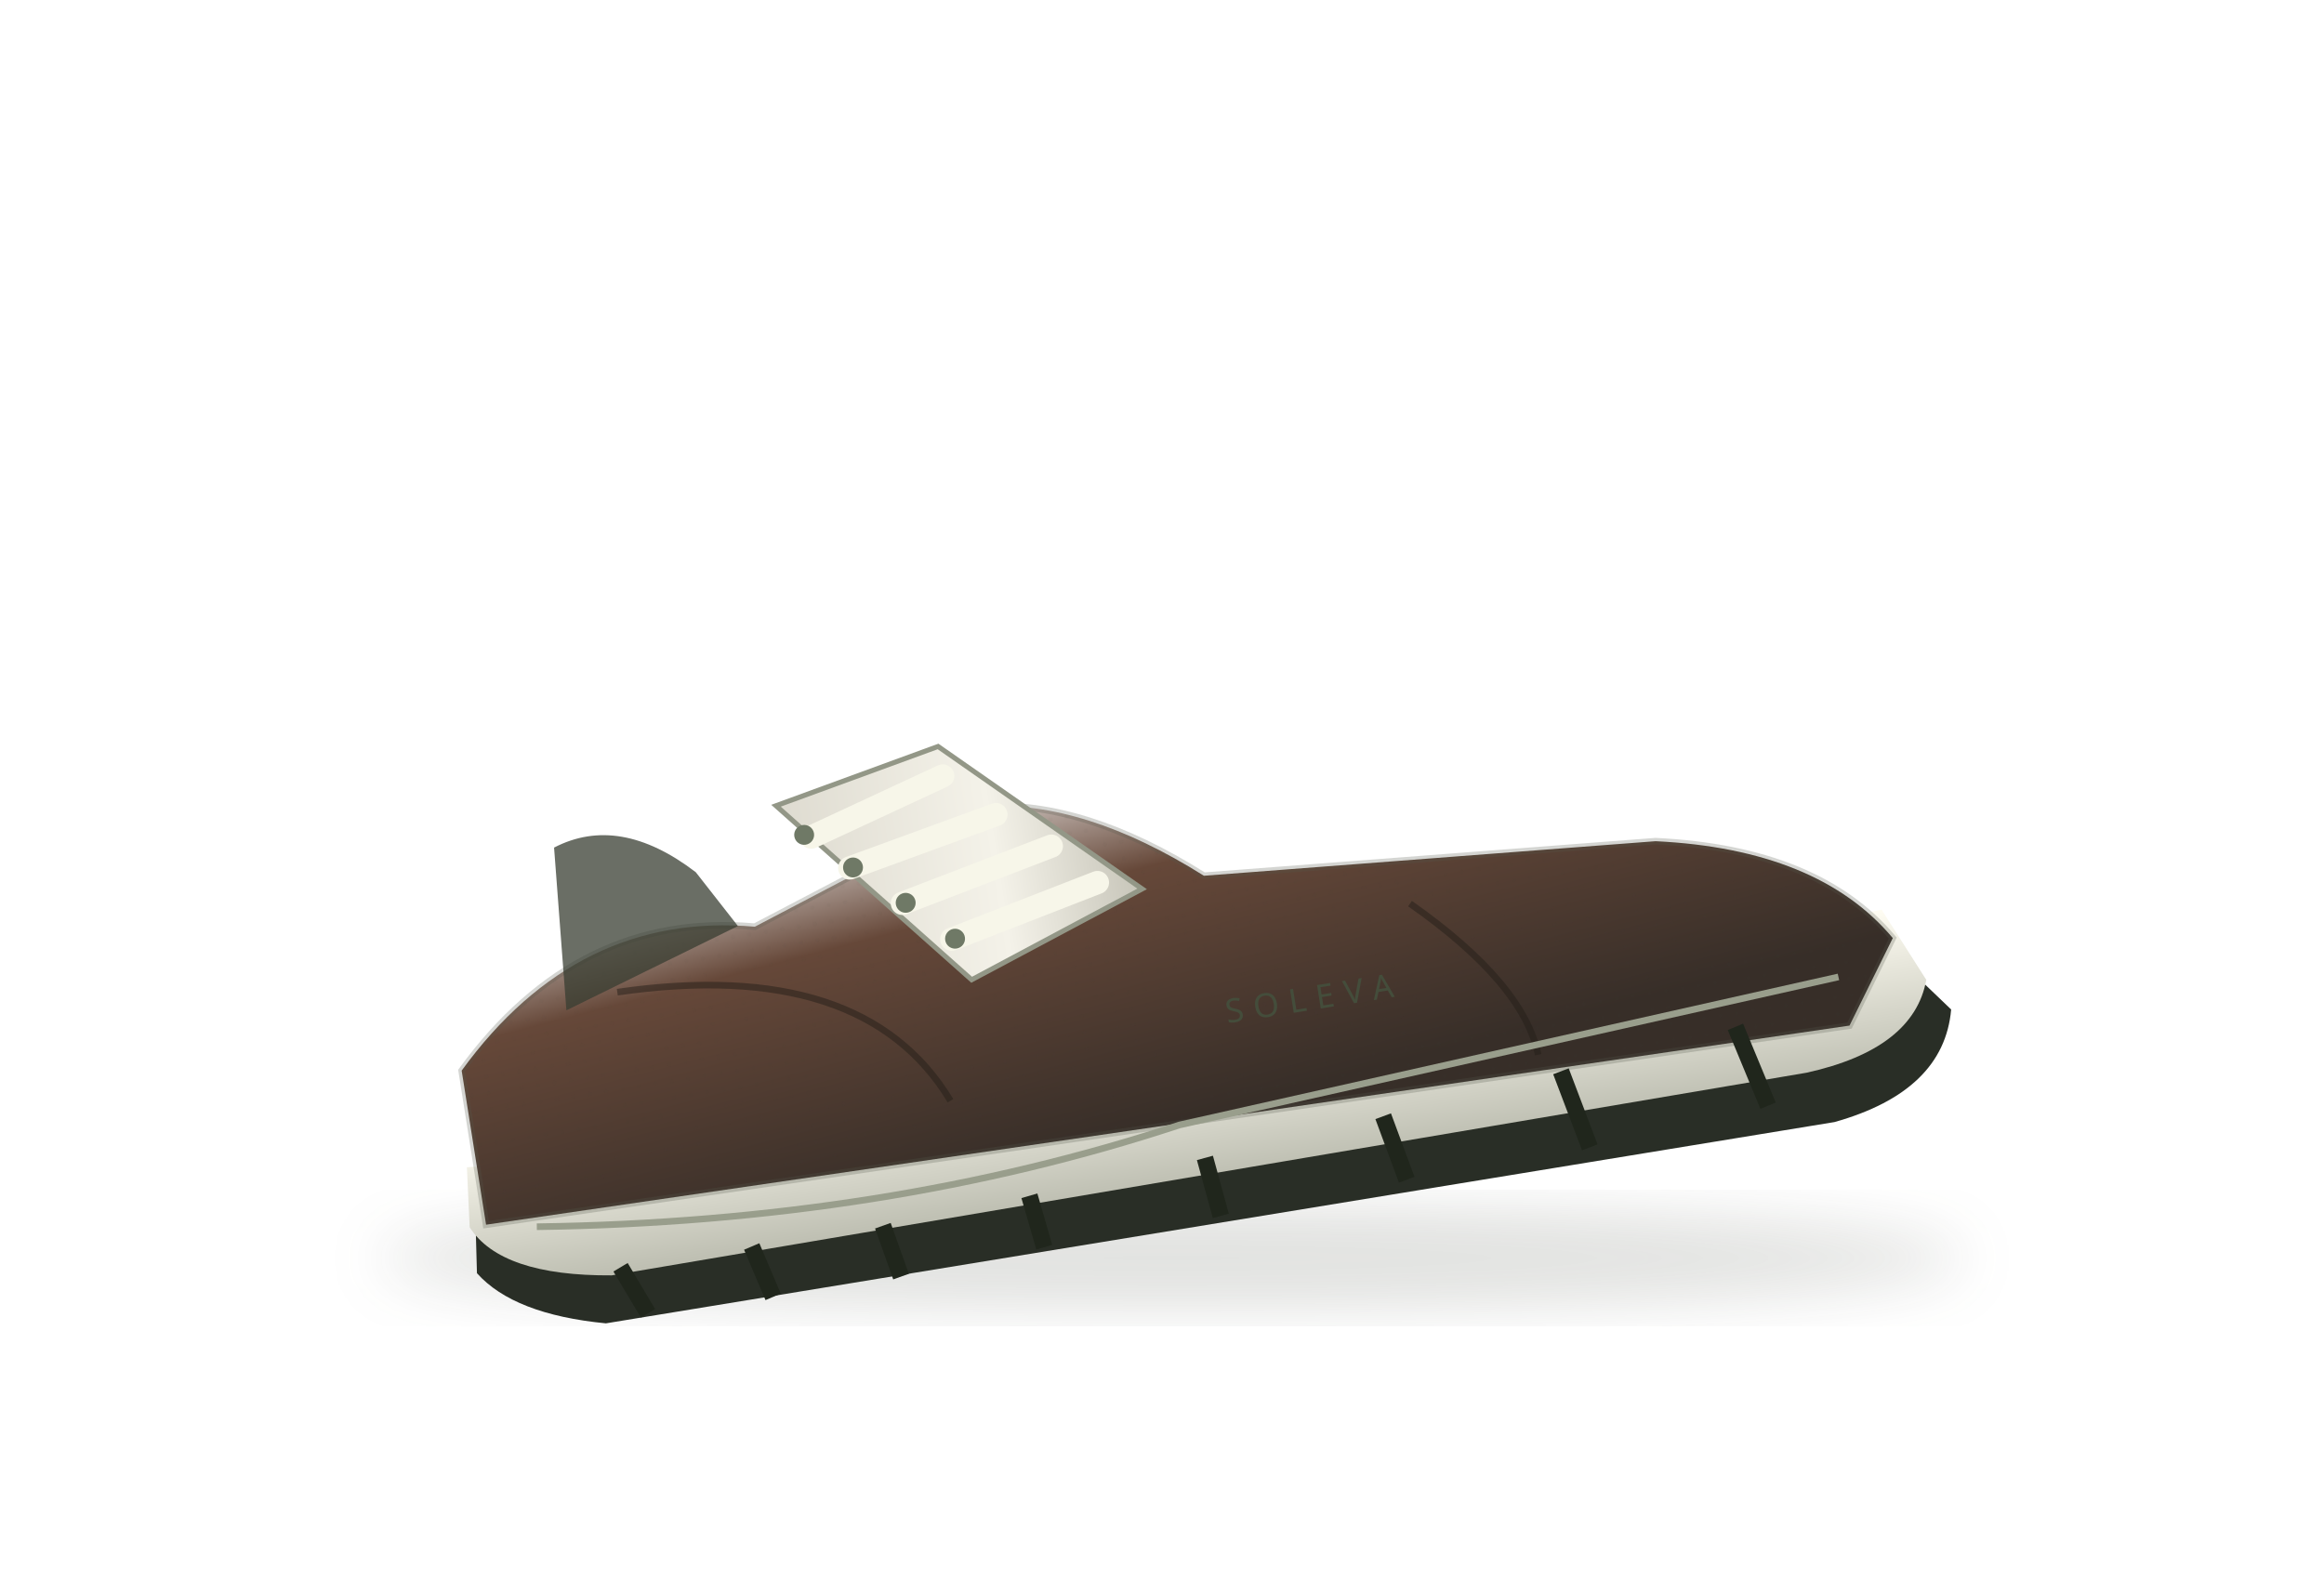
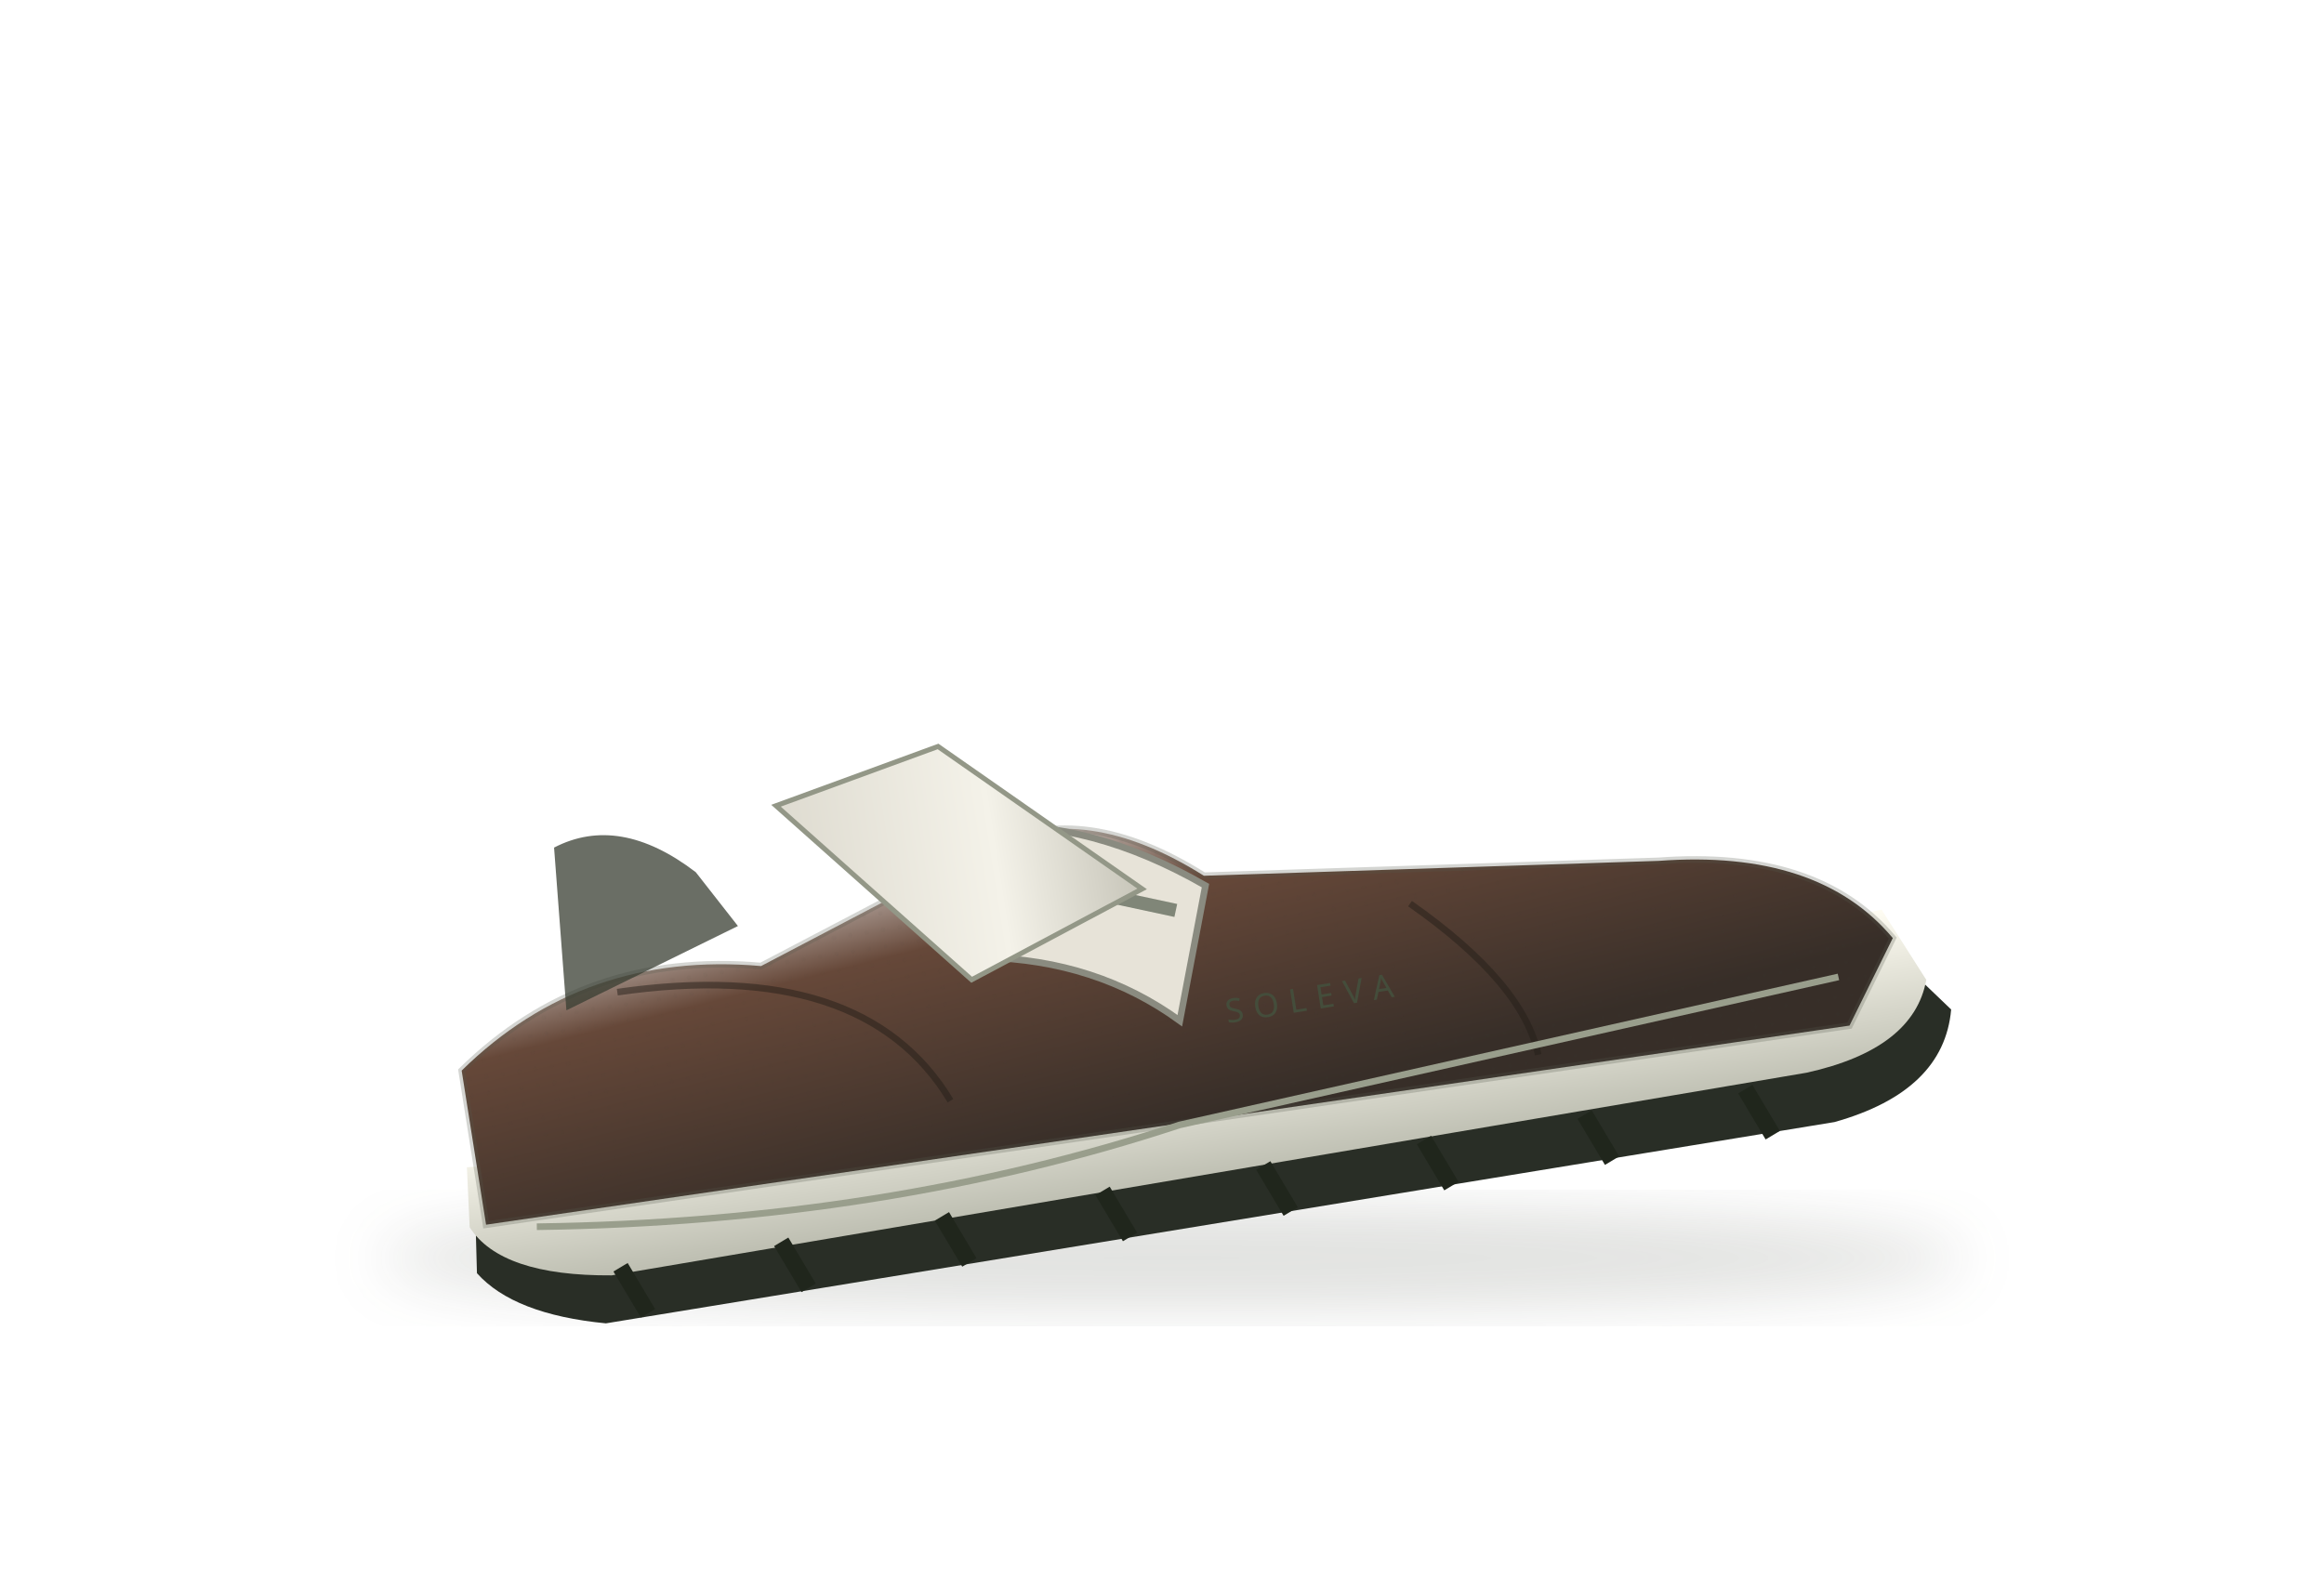
<svg xmlns="http://www.w3.org/2000/svg" viewBox="0 0 700 480">
  <defs>
    <linearGradient id="u" x1="0" y1="0" x2="0.4" y2="1">
      <stop stop-color="#ffffff" />
      <stop offset=".38" stop-color="#664839" />
      <stop offset="1" stop-color="#372e28" />
    </linearGradient>
    <linearGradient id="s" x2="0" y2="1">
      <stop stop-color="#fffdf3" />
      <stop offset="1" stop-color="#bdbeb1" />
    </linearGradient>
    <linearGradient id="p">
      <stop stop-color="#dedbd0" />
      <stop offset=".6" stop-color="#f4f2e9" />
      <stop offset="1" stop-color="#c7c5b9" />
    </linearGradient>
    <pattern id="mesh" width="5" height="5" patternUnits="userSpaceOnUse">
      <circle cx="2" cy="2" r=".65" fill="#343830" opacity=".2" />
    </pattern>
    <filter id="blur">
      <feGaussianBlur stdDeviation="9" />
    </filter>
  </defs>
  <ellipse cx="353" cy="379" rx="239" ry="17" fill="#3b4032" opacity=".15" filter="url(#blur)" />
  <g transform="rotate(-9 350 280)">
    <path d="M133 327 Q252 343 344 335 L562 316 L581 341 Q575 365 541 369 L166 371 Q139 364 130 350Z" fill="#292e26" />
    <path d="M132 318 Q240 329 337 320 L565 308 L575 331 Q568 351 535 353 L170 357 Q137 352 130 336Z" fill="url(#s)" />
-     <path d="M135 289 Q177 247 229 260 L303 235 Q333 238 365 266 L501 277 Q549 287 567 317 L550 341 L135 336 Z" fill="url(#u)" stroke="#555b4c" stroke-opacity=".25" stroke-width="2" />
-     <path d="M135 289 Q177 247 229 260 L303 235 Q333 238 365 266 L501 277 Q549 287 567 317 L550 341 L135 336 Z" fill="url(#mesh)" opacity=".16" />
+     <path d="M135 289 Q177 259 229 272 L303 247 Q333 238 365 266 L501 283 Q549 287 567 317 L550 341 L135 336 Z" fill="url(#u)" stroke="#555b4c" stroke-opacity=".25" stroke-width="2" />
+     <path d="M135 289 Q177 259 229 272 L303 247 Q333 238 365 266 L501 283 Q549 287 567 317 L550 341 L135 336 Z" fill="url(#mesh)" opacity=".16" />
    <path d="M185 273Q260 274 279 321 M425 284 Q455 313 456 335" fill="none" stroke="#241f19" stroke-opacity=".5" stroke-width="2" />
+     <path d="M302 241Q334 244 365 269L351 308Q329 286 296 280Z" fill="#e7e3d8" stroke="#8a8b80" stroke-width="2" />
+     <path d="M298 253L355 275" stroke="#808678" stroke-width="4" />
    <path d="M173 227Q194 220 214 241L224 259L169 276Z" fill="#383d32" opacity=".75" />
    <path d="M241 225L292 215L346 267L291 286Z" fill="url(#p)" stroke="#939787" stroke-width="1.5" />
-     <g stroke="#f7f6e9" stroke-width="7" stroke-linecap="round">
-       <path d="M250 236L292 224M260 247L306 238M274 260L321 250M287 273L333 263" />
-     </g>
-     <g fill="#6f7966">
-       <circle cx="248" cy="235" r="3" />
-       <circle cx="261" cy="247" r="3" />
-       <circle cx="275" cy="260" r="3" />
-       <circle cx="288" cy="273" r="3" />
-     </g>
    <path d="M150 339Q254 354 346 339L549 326" fill="none" stroke="#999e8c" stroke-width="2" />
-     <g stroke="#20261c" stroke-width="5">
-       <path d="M173 355L179 370M213 355L217 371M253 355L256 371M298 353L300 369M352 350L354 368M407 346L411 366M462 341L467 365M516 336L522 361" />
-     </g>
+     <path d="M173 355L179 370" stroke="#20261c" stroke-width="5" />
+     <path d="M222 355L228 370" stroke="#20261c" stroke-width="5" />
+     <path d="M271 355L277 370" stroke="#20261c" stroke-width="5" />
+     <path d="M320 355L326 370" stroke="#20261c" stroke-width="5" />
+     <path d="M369 355L375 370" stroke="#20261c" stroke-width="5" />
+     <path d="M418 355L424 370" stroke="#20261c" stroke-width="5" />
+     <path d="M467 355L473 370" stroke="#20261c" stroke-width="5" />
+     <path d="M516 355L522 370" stroke="#20261c" stroke-width="5" />
    <text x="365" y="311" fill="#444d3b" font-family="sans-serif" font-size="10" letter-spacing="3">SOLEVA</text>
  </g>
</svg>
